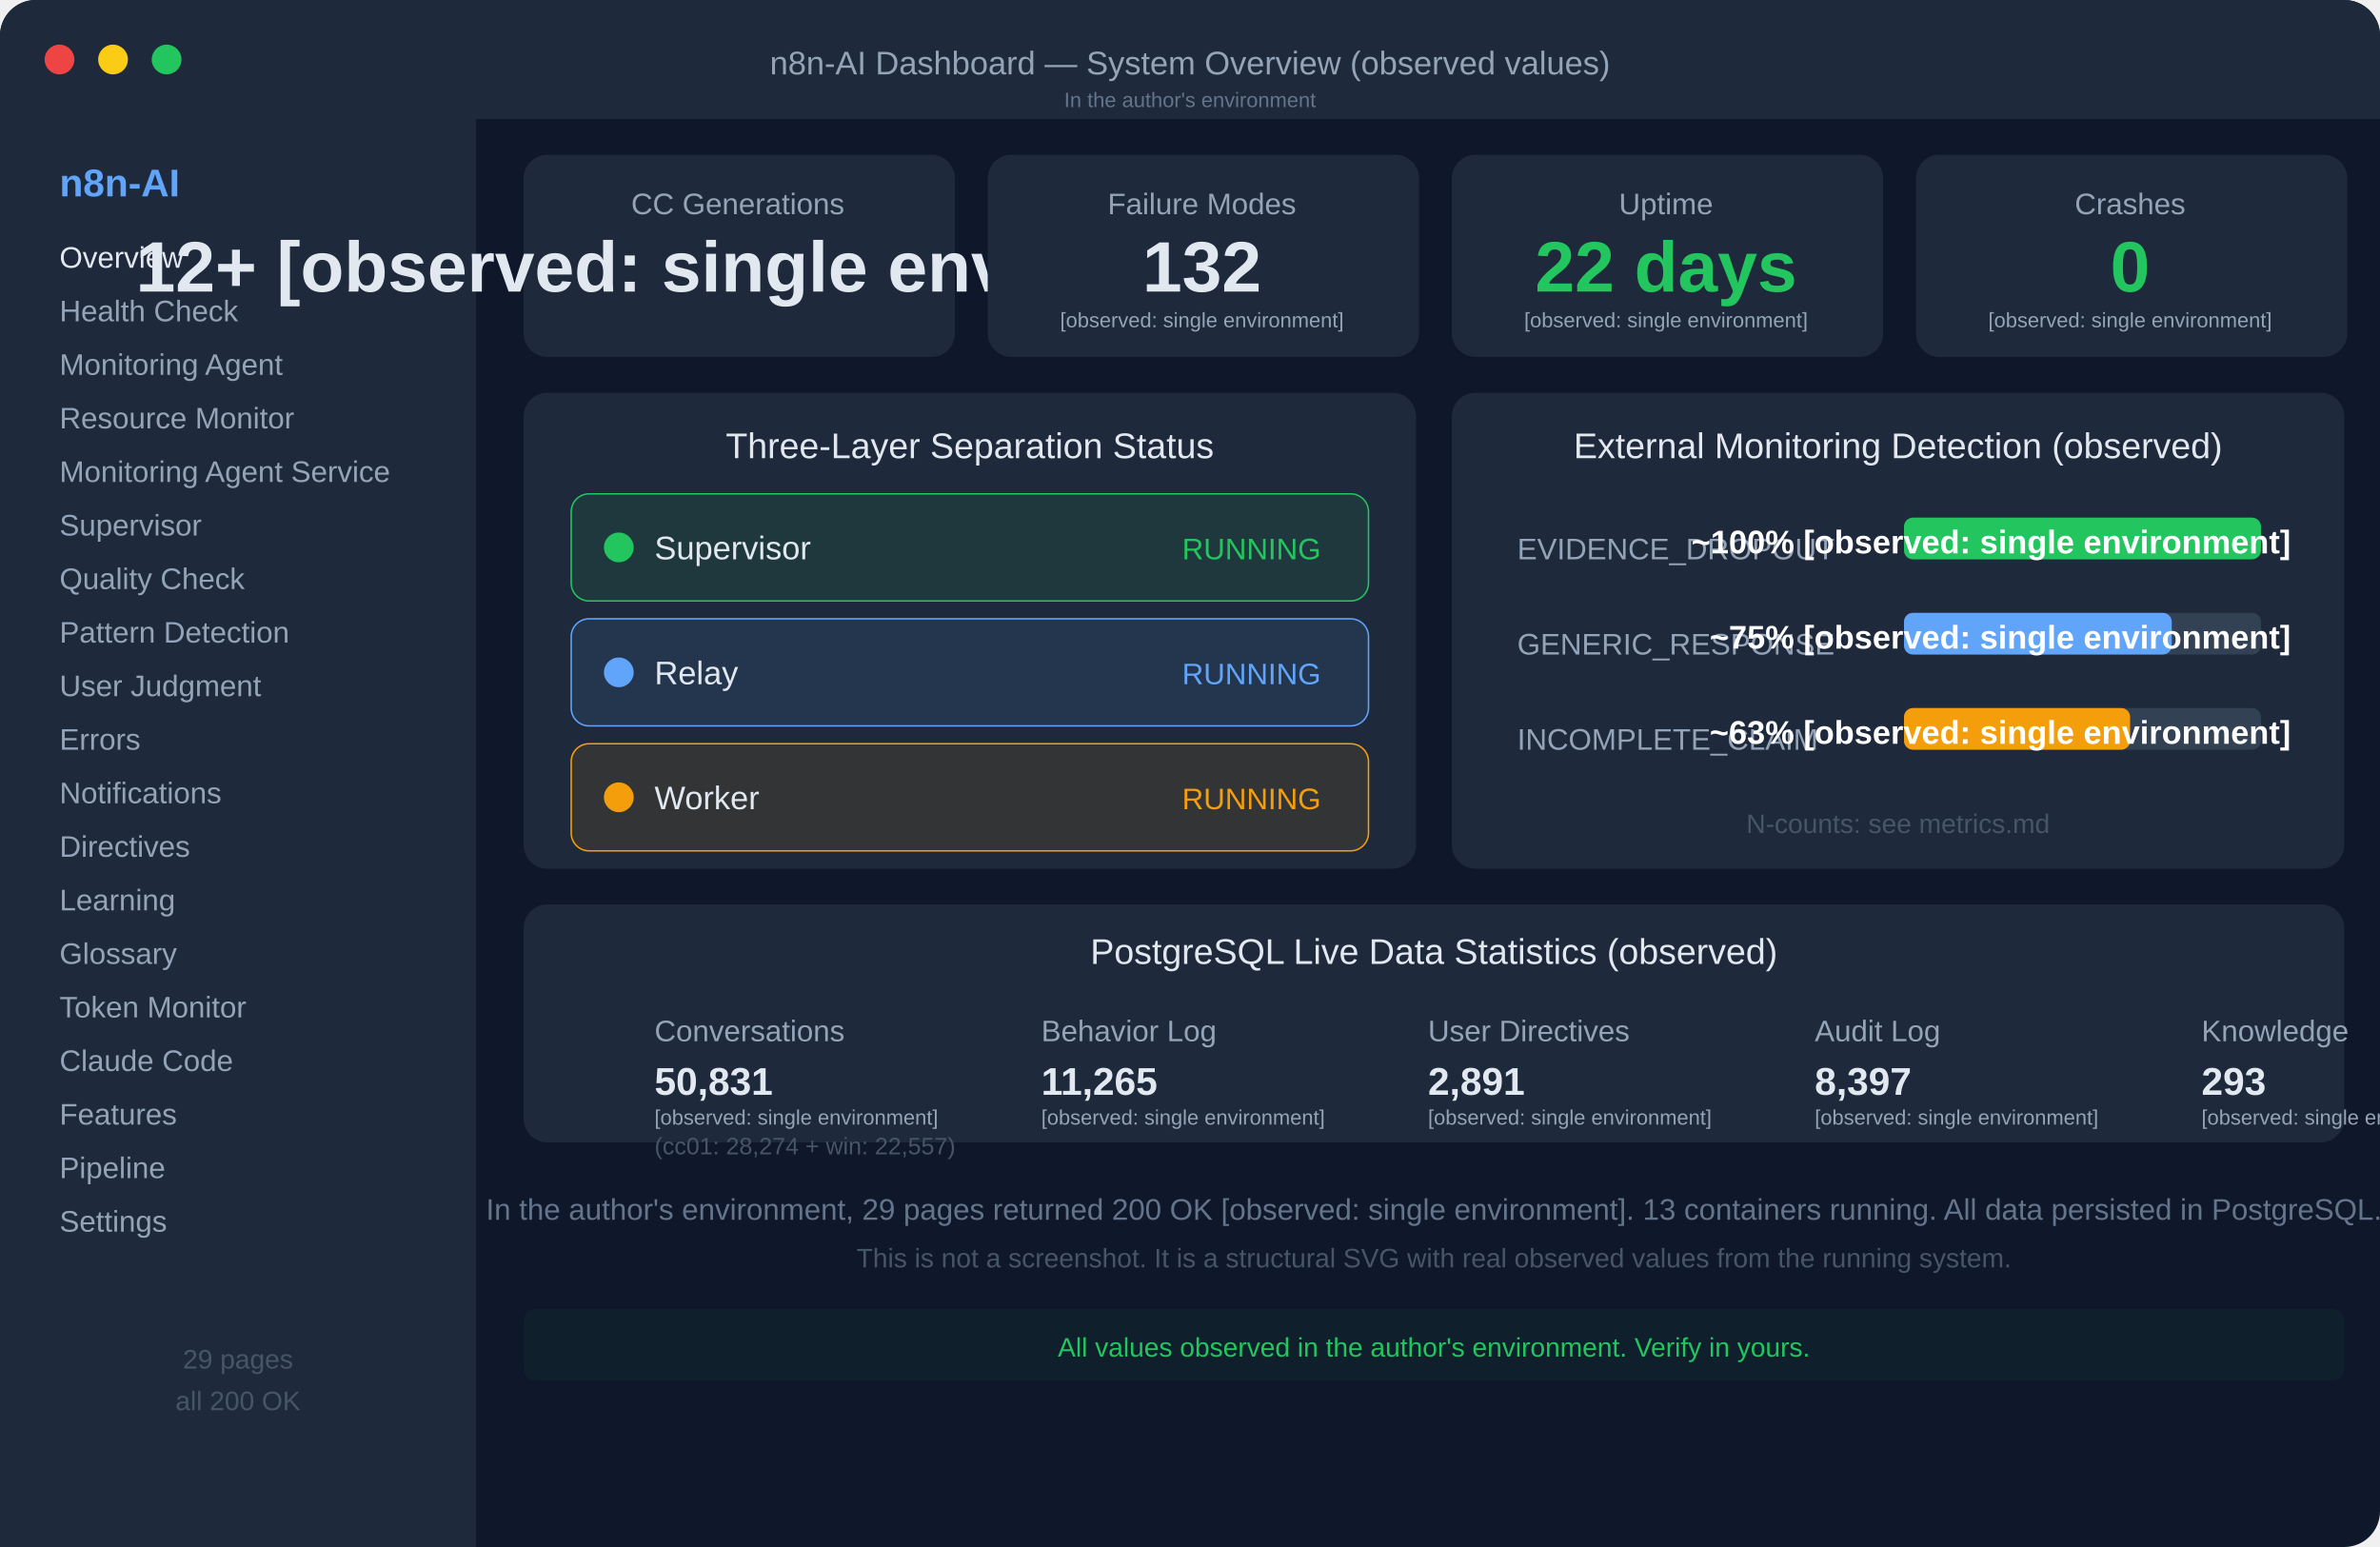
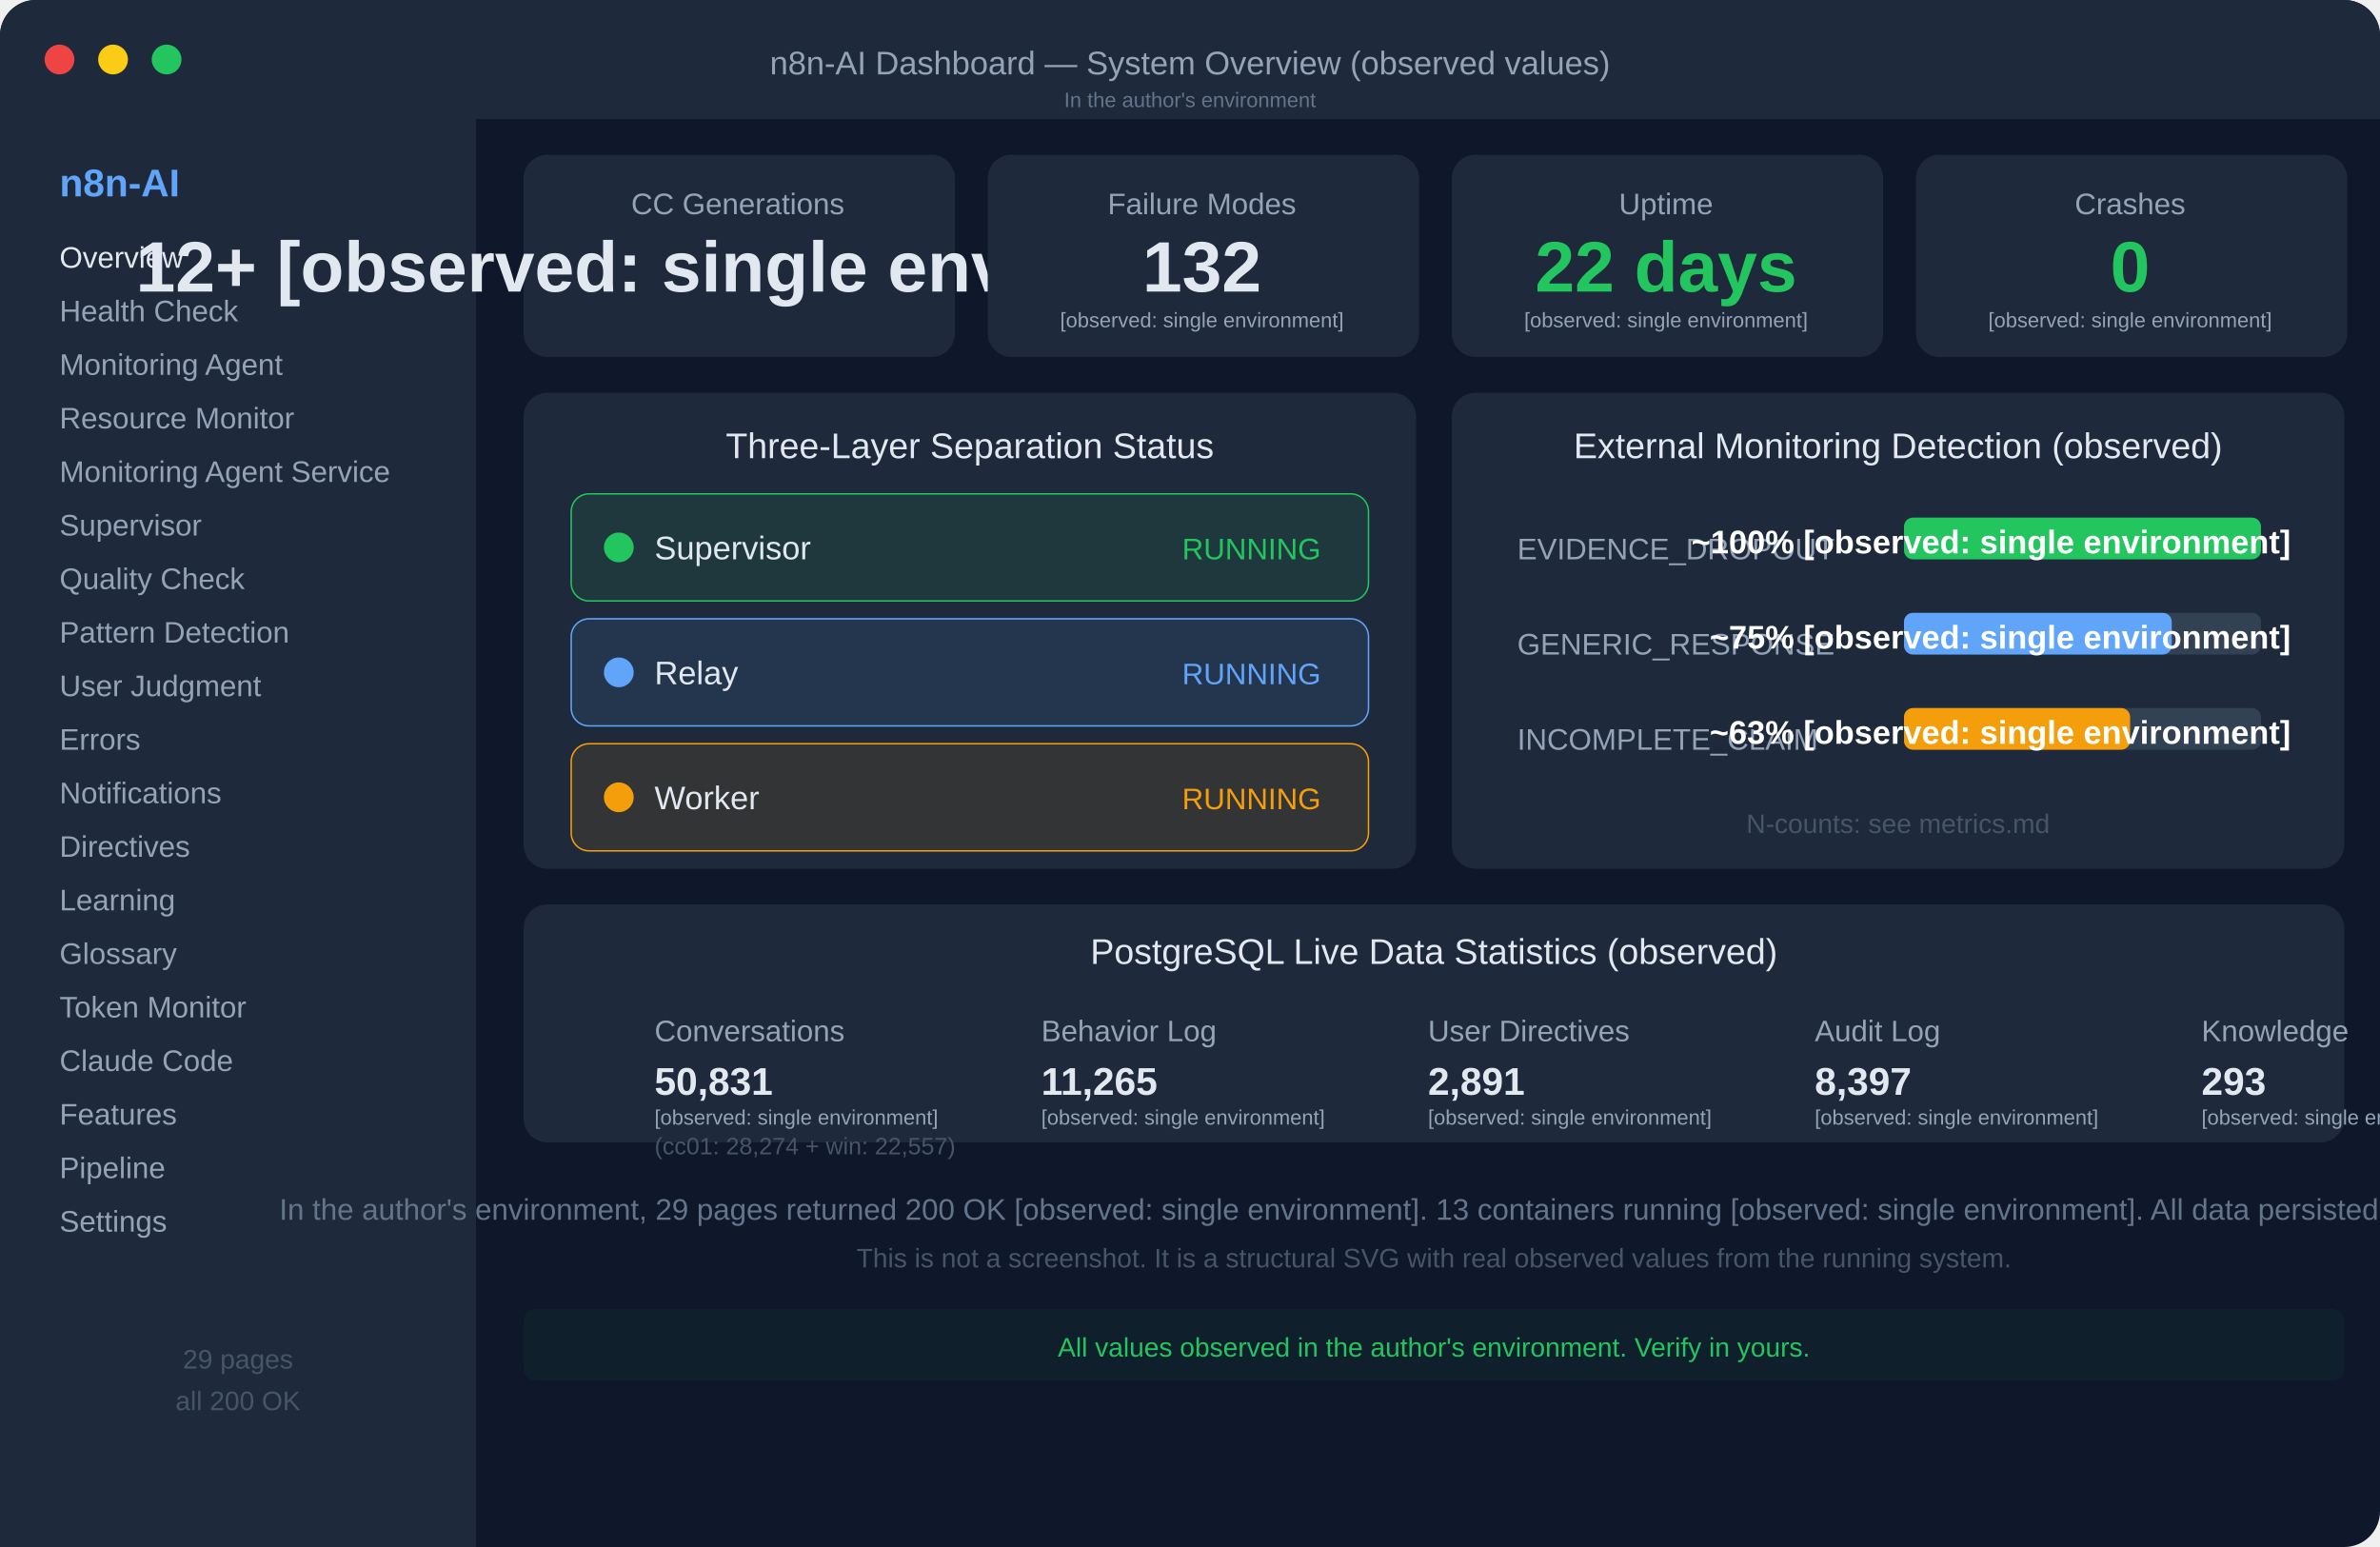
<svg xmlns="http://www.w3.org/2000/svg" viewBox="0 0 800 520" font-family="Segoe UI, Arial, sans-serif">
  <rect width="800" height="520" fill="#0f172a" rx="12" />
  <rect x="0" y="0" width="800" height="40" fill="#1e293b" rx="12" />
  <rect x="0" y="20" width="800" height="20" fill="#1e293b" />
  <circle cx="20" cy="20" r="5" fill="#ef4444" />
  <circle cx="38" cy="20" r="5" fill="#facc15" />
  <circle cx="56" cy="20" r="5" fill="#22c55e" />
  <text x="400" y="25" text-anchor="middle" fill="#94a3b8" font-size="11">n8n-AI Dashboard — System Overview (observed values)</text>
  <text x="400" y="36" text-anchor="middle" fill="#64748b" font-size="7">In the author's environment</text>
  <rect x="0" y="40" width="160" height="480" fill="#1e293b" />
  <text x="20" y="66" fill="#60a5fa" font-size="13" font-weight="600">n8n-AI</text>
  <text x="20" y="90" fill="#e2e8f0" font-size="10">Overview</text>
  <text x="20" y="108" fill="#94a3b8" font-size="10">Health Check</text>
  <text x="20" y="126" fill="#94a3b8" font-size="10">Monitoring Agent</text>
  <text x="20" y="144" fill="#94a3b8" font-size="10">Resource Monitor</text>
  <text x="20" y="162" fill="#94a3b8" font-size="10">Monitoring Agent Service</text>
  <text x="20" y="180" fill="#94a3b8" font-size="10">Supervisor</text>
  <text x="20" y="198" fill="#94a3b8" font-size="10">Quality Check</text>
  <text x="20" y="216" fill="#94a3b8" font-size="10">Pattern Detection</text>
  <text x="20" y="234" fill="#94a3b8" font-size="10">User Judgment</text>
  <text x="20" y="252" fill="#94a3b8" font-size="10">Errors</text>
  <text x="20" y="270" fill="#94a3b8" font-size="10">Notifications</text>
  <text x="20" y="288" fill="#94a3b8" font-size="10">Directives</text>
  <text x="20" y="306" fill="#94a3b8" font-size="10">Learning</text>
  <text x="20" y="324" fill="#94a3b8" font-size="10">Glossary</text>
  <text x="20" y="342" fill="#94a3b8" font-size="10">Token Monitor</text>
  <text x="20" y="360" fill="#94a3b8" font-size="10">Claude Code</text>
  <text x="20" y="378" fill="#94a3b8" font-size="10">Features</text>
  <text x="20" y="396" fill="#94a3b8" font-size="10">Pipeline</text>
  <text x="20" y="414" fill="#94a3b8" font-size="10">Settings</text>
  <text x="80" y="460" text-anchor="middle" fill="#475569" font-size="9">29 pages</text>
  <text x="80" y="474" text-anchor="middle" fill="#475569" font-size="9">all 200 OK</text>
  <rect x="176" y="52" width="145" height="68" fill="#1e293b" rx="8" />
  <text x="248" y="72" text-anchor="middle" fill="#94a3b8" font-size="10">CC Generations</text>
  <text x="248" y="98" text-anchor="middle" fill="#e2e8f0" font-size="24" font-weight="700">12+ [observed: single environment]</text>
  <rect x="332" y="52" width="145" height="68" fill="#1e293b" rx="8" />
  <text x="404" y="72" text-anchor="middle" fill="#94a3b8" font-size="10">Failure Modes</text>
  <text x="404" y="98" text-anchor="middle" fill="#e2e8f0" font-size="24" font-weight="700">132</text>
  <text x="404" y="110" text-anchor="middle" fill="#94a3b8" font-size="7">[observed: single environment]</text>
  <rect x="488" y="52" width="145" height="68" fill="#1e293b" rx="8" />
  <text x="560" y="72" text-anchor="middle" fill="#94a3b8" font-size="10">Uptime</text>
  <text x="560" y="98" text-anchor="middle" fill="#22c55e" font-size="24" font-weight="700">22 days</text>
  <text x="560" y="110" text-anchor="middle" fill="#94a3b8" font-size="7">[observed: single environment]</text>
  <rect x="644" y="52" width="145" height="68" fill="#1e293b" rx="8" />
  <text x="716" y="72" text-anchor="middle" fill="#94a3b8" font-size="10">Crashes</text>
  <text x="716" y="98" text-anchor="middle" fill="#22c55e" font-size="24" font-weight="700">0</text>
  <text x="716" y="110" text-anchor="middle" fill="#94a3b8" font-size="7">[observed: single environment]</text>
  <rect x="176" y="132" width="300" height="160" fill="#1e293b" rx="8" />
  <text x="326" y="154" text-anchor="middle" fill="#e2e8f0" font-size="12" font-weight="500">Three-Layer Separation Status</text>
  <rect x="192" y="166" width="268" height="36" fill="#22c55e" fill-opacity="0.1" rx="6" stroke="#22c55e" stroke-width="0.5" />
  <circle cx="208" cy="184" r="5" fill="#22c55e" />
  <text x="220" y="188" fill="#e2e8f0" font-size="11">Supervisor</text>
  <text x="444" y="188" text-anchor="end" fill="#22c55e" font-size="10">RUNNING</text>
  <rect x="192" y="208" width="268" height="36" fill="#60a5fa" fill-opacity="0.1" rx="6" stroke="#60a5fa" stroke-width="0.5" />
  <circle cx="208" cy="226" r="5" fill="#60a5fa" />
  <text x="220" y="230" fill="#e2e8f0" font-size="11">Relay</text>
  <text x="444" y="230" text-anchor="end" fill="#60a5fa" font-size="10">RUNNING</text>
  <rect x="192" y="250" width="268" height="36" fill="#f59e0b" fill-opacity="0.1" rx="6" stroke="#f59e0b" stroke-width="0.5" />
  <circle cx="208" cy="268" r="5" fill="#f59e0b" />
  <text x="220" y="272" fill="#e2e8f0" font-size="11">Worker</text>
  <text x="444" y="272" text-anchor="end" fill="#f59e0b" font-size="10">RUNNING</text>
  <rect x="488" y="132" width="300" height="160" fill="#1e293b" rx="8" />
  <text x="638" y="154" text-anchor="middle" fill="#e2e8f0" font-size="12" font-weight="500">External Monitoring Detection (observed)</text>
  <text x="510" y="188" fill="#94a3b8" font-size="10">EVIDENCE_DROPOUT</text>
  <rect x="640" y="174" width="120" height="14" fill="#334155" rx="3" />
  <rect x="640" y="174" width="120" height="14" fill="#22c55e" rx="3" />
  <text x="770" y="186" text-anchor="end" fill="#ffffff" font-size="11" font-weight="600">~100% [observed: single environment]</text>
  <text x="510" y="220" fill="#94a3b8" font-size="10">GENERIC_RESPONSE</text>
  <rect x="640" y="206" width="120" height="14" fill="#334155" rx="3" />
  <rect x="640" y="206" width="90" height="14" fill="#60a5fa" rx="3" />
  <text x="770" y="218" text-anchor="end" fill="#ffffff" font-size="11" font-weight="600">~75% [observed: single environment]</text>
  <text x="510" y="252" fill="#94a3b8" font-size="10">INCOMPLETE_CLAIM</text>
  <rect x="640" y="238" width="120" height="14" fill="#334155" rx="3" />
  <rect x="640" y="238" width="76" height="14" fill="#f59e0b" rx="3" />
  <text x="770" y="250" text-anchor="end" fill="#ffffff" font-size="11" font-weight="600">~63% [observed: single environment]</text>
  <text x="638" y="280" text-anchor="middle" fill="#475569" font-size="9">N-counts: see metrics.md</text>
  <rect x="176" y="304" width="612" height="80" fill="#1e293b" rx="8" />
  <text x="482" y="324" text-anchor="middle" fill="#e2e8f0" font-size="12" font-weight="500">PostgreSQL Live Data Statistics (observed)</text>
  <text x="220" y="350" fill="#94a3b8" font-size="10">Conversations</text>
  <text x="220" y="368" fill="#e2e8f0" font-size="13" font-weight="600">50,831</text>
  <text x="220" y="378" fill="#94a3b8" font-size="7">[observed: single environment]</text>
  <text x="220" y="388" fill="#475569" font-size="8">(cc01: 28,274 + win: 22,557)</text>
  <text x="350" y="350" fill="#94a3b8" font-size="10">Behavior Log</text>
  <text x="350" y="368" fill="#e2e8f0" font-size="13" font-weight="600">11,265</text>
  <text x="350" y="378" fill="#94a3b8" font-size="7">[observed: single environment]</text>
  <text x="480" y="350" fill="#94a3b8" font-size="10">User Directives</text>
  <text x="480" y="368" fill="#e2e8f0" font-size="13" font-weight="600">2,891</text>
  <text x="480" y="378" fill="#94a3b8" font-size="7">[observed: single environment]</text>
  <text x="610" y="350" fill="#94a3b8" font-size="10">Audit Log</text>
  <text x="610" y="368" fill="#e2e8f0" font-size="13" font-weight="600">8,397</text>
  <text x="610" y="378" fill="#94a3b8" font-size="7">[observed: single environment]</text>
  <text x="740" y="350" fill="#94a3b8" font-size="10">Knowledge</text>
  <text x="740" y="368" fill="#e2e8f0" font-size="13" font-weight="600">293</text>
  <text x="740" y="378" fill="#94a3b8" font-size="7">[observed: single environment]</text>
-   <text x="482" y="410" text-anchor="middle" fill="#64748b" font-size="10">In the author's environment, 29 pages returned 200 OK [observed: single environment]. 13 containers running. All data persisted in PostgreSQL.</text>
+   <text x="482" y="410" text-anchor="middle" fill="#64748b" font-size="10">In the author's environment, 29 pages returned 200 OK [observed: single environment]. 13 containers running [observed: single environment]. All data persisted in PostgreSQL.</text>
  <text x="482" y="426" text-anchor="middle" fill="#475569" font-size="9">This is not a screenshot. It is a structural SVG with real observed values from the running system.</text>
  <rect x="176" y="440" width="612" height="24" fill="#22c55e" fill-opacity="0.05" rx="4" />
  <text x="482" y="456" text-anchor="middle" fill="#22c55e" font-size="9">All values observed in the author's environment. Verify in yours.</text>
</svg>
